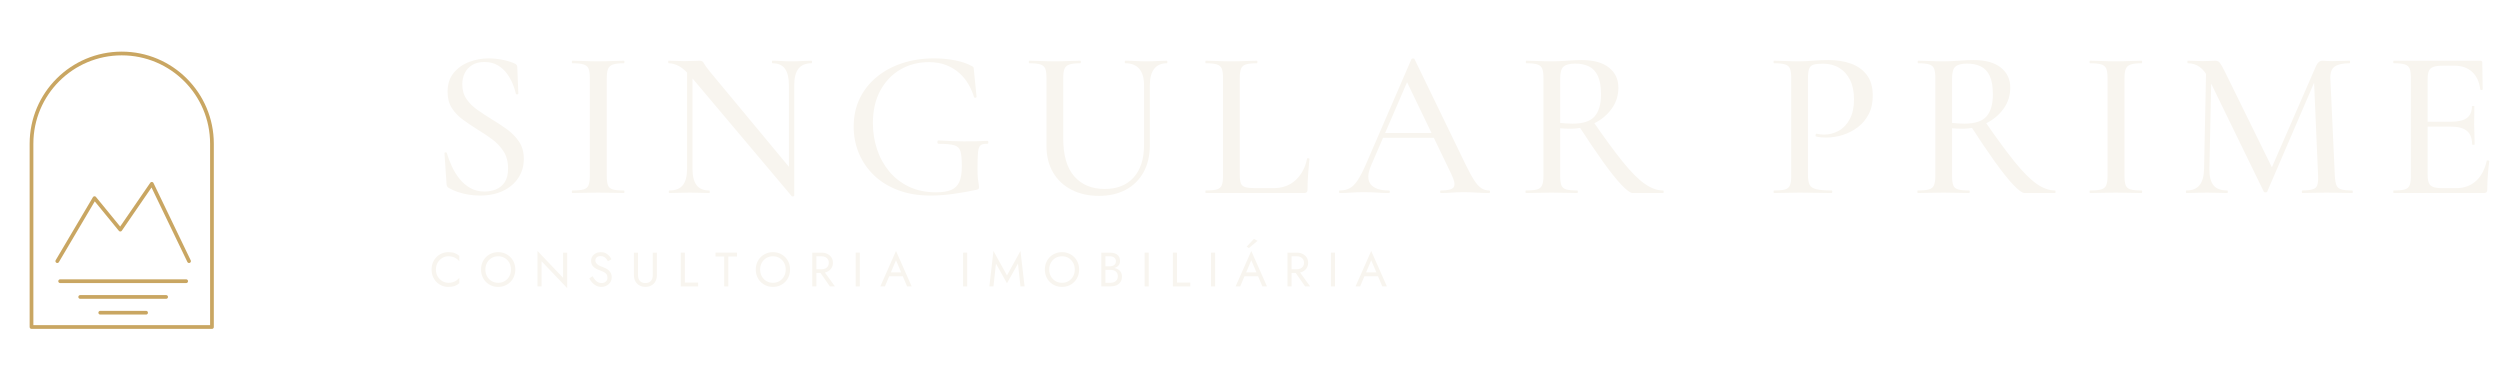
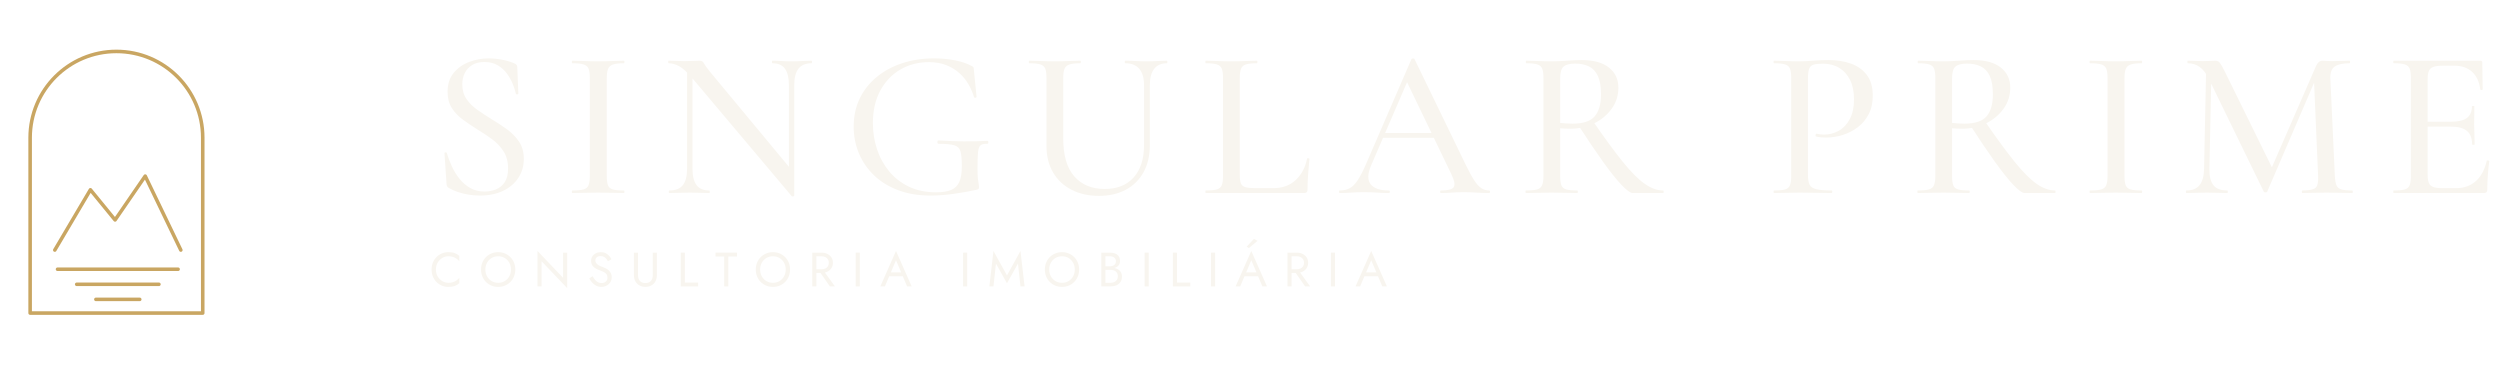
<svg xmlns="http://www.w3.org/2000/svg" viewBox="0 0 803 120" width="803" height="120">
-   <g transform="translate(0 2) scale(0.46)">
+   <g transform="translate(0 2) scale(0.44)">
    <path d="M 22 224 L 22 96 A 63 63 0 0 1 148 96 L 148 224 Z" fill="none" stroke="#C9A662" stroke-width="2.6" stroke-linejoin="round" />
    <path d="M 40 178 L 66 134 L 84 156 L 106 124 L 132 178" fill="none" stroke="#C9A662" stroke-width="2.6" stroke-linecap="round" stroke-linejoin="round" />
    <path d="M 42 192 L 130 192" stroke="#C9A662" stroke-width="2.6" stroke-linecap="round" />
    <path d="M 56 203 L 116 203" stroke="#C9A662" stroke-width="2.6" stroke-linecap="round" />
    <path d="M 70 214 L 102 214" stroke="#C9A662" stroke-width="2.6" stroke-linecap="round" />
  </g>
  <g transform="translate(138.00 0)">
    <path d="M154.2 513Q154.2 472.8 174.25 443.75Q194.3 414.7 226.35 392.25Q258.4 369.8 293.95 347.9Q331.4 325.55 365.625 300.7Q399.85 275.85 422.35 242.45Q444.85 209.05 444.85 161.05Q444.85 111.9 419.65 72.725Q394.45 33.55 347.875 10.775Q301.3 -12 236 -12Q210.4 -12 183.95 -7.65Q157.5 -3.3 133.2 4.875Q108.9 13.05 89.2 24.7Q84.65 27.7 82.475 31.75Q80.3 35.8 79.75 43.7L70.15 186.75Q69.15 191.75 74.65 192.25Q80.15 192.75 81.15 188.75Q90.1 158.3 104.8 126.275Q119.5 94.25 140.9 67.45Q162.3 40.65 191.675 23.8Q221.05 6.95 259.8 6.95Q287.2 6.95 312.6 16.875Q338 26.8 354.25 50.55Q370.5 74.3 370.5 115.7Q370.5 163.8 349.225 196.75Q327.95 229.7 294.95 254.1Q261.95 278.5 225.4 300.4Q190.4 322.3 157.85 345.975Q125.3 369.65 105.025 401.15Q84.75 432.65 84.75 478.3Q84.75 532.1 113.225 567.05Q141.7 602 186.35 619.0Q231 636 278.25 636Q308.75 636 340.626 630.05Q372.501 624.1 399 612.9Q407.901 609.45 410.951 604.725Q414 600 414 594.55L418.95 470.099Q418.95 466.549 413.9 465.874Q408.85 465.199 407.4 468.749Q403.6 486.249 393.975 511.549Q384.35 536.849 367.175 561.35Q350 585.85 323.375 602.4Q296.75 618.95 258.95 618.95Q224.05 618.95 200.8 604.55Q177.55 590.15 165.875 566.525Q154.2 542.9 154.2 513Z" transform="translate(0.00 62.00) scale(0.068 -0.068)" fill="#F8F5EF" />
    <path d="M207.75 81Q207.75 52 213.3 37.0Q218.85 22 236.325 17.0Q253.8 12 288.65 12Q291.1 12 291.1 6.0Q291.1 0 288.65 0Q263.635 0 233.408 1.0Q203.181 2 166.7 2Q132.164 2 101.291 1.0Q70.417 0 45.3 0Q42.75 0 42.75 6.0Q42.75 12 45.48 12Q80.06 12 97.805 17.0Q115.55 22 121.6 37.0Q127.65 52 127.65 81V544Q127.65 573 121.702 587.5Q115.755 602 97.912 607.5Q80.07 613 45.3 613Q42.75 613 42.75 619.0Q42.75 625 45.3 625Q70.417 625 101.291 623.5Q132.164 622 166.7 622Q203.181 622 233.929 623.5Q264.677 625 288.65 625Q291.1 625 291.1 619.0Q291.1 613 288.65 613Q254.109 613 236.838 607.0Q219.567 601 213.659 586.0Q207.75 571 207.75 542Z" transform="translate(42.77 62.00) scale(0.068 -0.068)" fill="#F8F5EF" />
    <path d="M122.05 114.35V602L147.65 600V114.35Q147.65 62.45 166.9 37.225Q186.15 12 226.8 12Q229.35 12 229.35 6.0Q229.35 0 226.8 0Q206.45 0 184.6 1.0Q162.75 2 136.4 2Q109.7 2 84.775 1.0Q59.85 0 38.05 0Q35.6 0 35.6 6.0Q35.6 12 38.05 12Q82.05 12 102.05 37.225Q122.05 62.45 122.05 114.35ZM628.2 -12.8Q628.2 -15.25 623.425 -15.75Q618.65 -16.25 616.65 -15.25L146.2 543Q111.3 584 85.475 598.5Q59.65 613 35.2 613Q32.65 613 32.65 619.0Q32.65 625 35.2 625Q53.55 625 72.9 624.0Q92.25 623 108.05 623Q131.95 623 151.875 624.0Q171.801 625 182.301 625Q195.301 625 200.976 613.5Q206.651 602 230.101 573L620.2 103.251ZM628.2 509.65V-12.8L603.05 17.75V509.65Q603.05 561.55 584.35 587.275Q565.65 613 525 613Q523 613 523.0 619.0Q523 625 525 625Q545.9 625 567.75 623.5Q589.6 622 615.95 622Q640.75 622 665.1 623.5Q689.45 625 709.8 625Q712.35 625 712.35 619.0Q712.35 613 709.8 613Q668.15 613 648.175 587.275Q628.2 561.55 628.2 509.65Z" transform="translate(74.39 62.00) scale(0.068 -0.068)" fill="#F8F5EF" />
    <path d="M412.2 -12Q326.4 -12 258.775 13.55Q191.15 39.1 144.525 84.2Q97.9 129.3 73.45 188.125Q49 246.95 49 313.5Q49 387.6 77.725 446.775Q106.45 505.95 158.075 548.35Q209.7 590.75 278.775 613.375Q347.85 636 428.55 636Q480.5 636 527.4 626.8Q574.3 617.6 604.85 600.75Q613.65 596.75 614.875 593.975Q616.1 591.2 617.1 578.3L629.55 454.15Q629.55 451.15 624.55 450.15Q619.55 449.15 617.55 452.6Q608.35 483.7 591.4 513.3Q574.45 542.9 548.375 566.275Q522.3 589.65 486.6 603.975Q450.9 618.3 403.75 618.3Q329.85 618.3 269.925 583.525Q210 548.75 174.876 484.2Q139.751 419.65 139.751 330.1Q139.751 265.8 159.151 207.075Q178.551 148.35 216.601 102.375Q254.651 56.4 310.151 29.875Q365.65 3.35 438.3 3.35Q482.9 3.35 509.475 14.55Q536.05 25.75 547.925 52.3Q559.8 78.85 559.8 125.45Q559.8 173.45 553.75 195.95Q547.7 218.45 524.775 225.45Q501.85 232.45 450.45 232.45Q444.45 232.45 444.45 240.45Q444.45 248.45 449.45 248.45Q515.05 244.45 568.3 243.95Q621.55 243.45 680.25 246.45Q684.8 246.45 685.025 239.45Q685.25 232.45 680.25 232.45Q658.85 233.45 648.925 225.95Q639 218.45 636.451 193.45Q633.901 168.45 633.901 115.45Q633.901 82.45 635.901 66.45Q637.901 50.45 639.401 42.95Q640.901 35.45 640.901 27.45Q640.901 21.45 638.901 19.45Q636.901 17.45 629.901 15.45Q577.65 4 520.45 -4.0Q463.25 -12 412.2 -12Z" transform="translate(132.87 62.00) scale(0.068 -0.068)" fill="#F8F5EF" />
    <path d="M571.55 509.65Q571.55 559.9 549.25 586.45Q526.95 613 482.95 613Q480.4 613 480.4 619.0Q480.4 625 482.95 625Q506.3 625 531.15 623.5Q556 622 585.35 622Q610.15 622 634.775 623.5Q659.4 625 679.75 625Q681.75 625 681.75 619.0Q681.75 613 679.75 613Q639.75 613 619.35 586.45Q598.95 559.9 598.95 509.65V227.25Q598.95 151.85 569.05 97.975Q539.15 44.1 485.075 15.325Q431 -13.45 358.75 -13.45Q285.2 -13.45 229.075 15.375Q172.95 44.2 141.825 97.25Q110.7 150.3 110.7 223.2V544Q110.7 573 104.875 587.5Q99.05 602 81.625 607.5Q64.2 613 29.8 613Q27.35 613 27.35 619.0Q27.35 625 29.8 625Q54.7 625 85.05 623.5Q115.4 622 149.75 622Q185.55 622 216.175 623.5Q246.8 625 270.15 625Q273.15 625 273.15 619.0Q273.15 613 270.15 613Q235.75 613 218.55 607.0Q201.351 601 195.576 586.0Q189.801 571 189.801 542V258.2Q189.801 137.95 242.1 78.55Q294.4 19.15 385.75 19.15Q473.7 19.15 522.625 73.775Q571.55 128.4 571.55 226.25Z" transform="translate(190.60 62.00) scale(0.068 -0.068)" fill="#F8F5EF" />
    <path d="M193.75 543V85Q193.75 58.575 199.125 45.363Q204.5 32.15 220.263 27.6Q236.026 23.05 266.7 23.05H352.399Q416.649 23.05 457.7 61.2Q498.75 99.35 511.7 162.2Q512.15 165.2 517.425 164.475Q522.7 163.75 522.7 160.75Q519.7 131.6 516.7 90.678Q513.7 49.756 513.7 15Q513.7 0 498.53 0H33.3Q31.3 0 31.3 6.0Q31.3 12 33.3 12Q68.034 12 85.4 17.0Q102.767 22 108.708 37.0Q114.65 52 114.65 81V544Q114.65 573 108.708 587.5Q102.767 602 85.4 607.5Q68.034 613 33.3 613Q31.3 613 31.3 619.0Q31.3 625 33.3 625Q57.3 625 88.499 623.5Q119.698 622 153.542 622Q189.5 622 220.133 623.5Q250.767 625 274.65 625Q277.1 625 277.1 619.0Q277.1 613 274.65 613Q240.109 613 222.838 607.5Q205.567 602 199.659 587.0Q193.75 572 193.75 543Z" transform="translate(247.04 62.00) scale(0.068 -0.068)" fill="#F8F5EF" />
    <path d="M186.95 260.899 198.65 283.399H470.7L477.7 260.899ZM704.35 12Q708.8 12 708.8 6.0Q708.8 0 704.35 0Q675.45 0 644.6 2.0Q613.75 4 585.4 4Q553.05 4 529.425 2.0Q505.8 0 477 0Q473 0 473.0 6.0Q473 12 477 12Q526.25 12 537.15 27.675Q548.05 43.35 526.35 88.5L310.7 536.249L343.2 584.3L147.5 131.55Q121.6 71 144.85 41.5Q168.1 12 230.7 12Q235.7 12 235.7 6.0Q235.7 0 230.7 0Q200.7 0 175.7 2.0Q150.7 4 112.7 4Q75.9 4 53.5 2.0Q31.1 0 -0.7 0Q-4.7 0 -4.7 6.0Q-4.7 12 -0.7 12Q26.3 12 46.075 22.675Q65.85 33.35 84.25 61.375Q102.65 89.4 124.9 141L337.5 632.3Q339.05 635.3 345.125 635.525Q351.2 635.75 352.2 632.3L592.3 137Q615.75 88.35 633.525 60.85Q651.3 33.35 668.175 22.675Q685.05 12 704.35 12Z" transform="translate(292.40 62.00) scale(0.068 -0.068)" fill="#F8F5EF" />
    <path d="M546.5 0Q530.4 0 493.875 38.325Q457.35 76.65 405.95 148.475Q354.55 220.3 290.6 319.3L358.401 340.15Q441.701 219.15 500.126 146.975Q558.55 74.8 603.65 43.4Q648.75 12 690.4 12Q692.95 12 692.95 6.0Q692.95 0 690.4 0Q634.15 0 598.675 0.0Q563.2 0 546.5 0ZM306.2 628Q389.95 628 434.5 592.575Q479.051 557.15 479.051 497.7Q479.051 442 447.151 397.875Q415.251 353.75 363.751 328.75Q312.251 303.75 252.501 303.75Q241.251 303.75 228.126 304.3Q215 304.85 204.1 305.85V81Q204.1 52 209.65 37.0Q215.2 22 232.675 17.0Q250.15 12 285 12Q287.55 12 287.55 6.0Q287.55 0 285 0Q260.1 0 230.025 1.0Q199.95 2 163.6 2Q129.8 2 98.675 1.0Q67.55 0 42.65 0Q40.2 0 40.2 6.0Q40.2 12 42.65 12Q77.5 12 94.975 17.0Q112.45 22 118.775 37.0Q125.1 52 125.1 81V544Q125.1 573 119.275 587.5Q113.45 602 96.25 607.5Q79.05 613 44.2 613Q41.65 613 41.65 619.0Q41.65 625 44.2 625Q68.55 625 99.175 623.5Q129.8 622 163.6 622Q195.5 622 235.825 625.0Q276.15 628 306.2 628ZM396.95 465.75Q396.95 522 381.925 553.55Q366.9 585.1 339.575 598.25Q312.25 611.4 274.801 611.4Q237 611.4 220.55 597.5Q204.1 583.6 204.1 542V331.1Q218.1 329.65 234.375 328.65Q250.65 327.65 263.2 327.65Q337.05 327.65 367.0 362.075Q396.95 396.5 396.95 465.75Z" transform="translate(349.25 62.00) scale(0.068 -0.068)" fill="#F8F5EF" />
    <path d="M199.5 85Q199.5 55 207.1 39.5Q214.7 24 239 18.0Q263.3 12 311.45 12Q314.45 12 314.45 6.0Q314.45 0 311.45 0Q279.45 0 241.95 1.0Q204.45 2 160.45 2Q126.65 2 95.525 1.0Q64.4 0 39.5 0Q37.05 0 37.05 6.0Q37.05 12 39.5 12Q74.35 12 91.55 17.0Q108.75 22 114.575 37.0Q120.4 52 120.4 81V544Q120.4 573 114.575 587.5Q108.75 602 91.55 607.5Q74.35 613 39.5 613Q37.05 613 37.05 619.0Q37.05 625 39.5 625Q64.4 625 95.025 623.5Q125.65 622 159.45 622Q184.55 622 222.45 625.0Q260.35 628 297.65 628Q356.25 628 402.825 611.225Q449.4 594.45 477.025 558.45Q504.65 522.45 505.55 464Q506.45 411.9 487.125 373.9Q467.8 335.9 435.3 311.175Q402.8 286.45 363.575 274.225Q324.35 262 285.9 262Q274.25 262 261.75 263.0Q249.25 264 237.8 267Q234.25 268 235.525 274.5Q236.8 281 240.25 280Q248.8 278 258.525 277.0Q268.25 276 275.35 276Q312.6 276 344.85 294.0Q377.1 312 397.05 349.275Q417 386.55 417 442.65Q417 496.75 398.425 534.075Q379.85 571.4 347 591.175Q314.15 610.95 270.6 610.95Q242.7 610.95 227.25 606.775Q211.8 602.6 205.65 588.05Q199.5 573.5 199.5 542Z" transform="translate(429.15 62.00) scale(0.068 -0.068)" fill="#F8F5EF" />
    <path d="M546.5 0Q530.4 0 493.875 38.325Q457.35 76.65 405.95 148.475Q354.55 220.3 290.6 319.3L358.401 340.15Q441.701 219.15 500.126 146.975Q558.55 74.8 603.65 43.4Q648.75 12 690.4 12Q692.95 12 692.95 6.0Q692.95 0 690.4 0Q634.15 0 598.675 0.0Q563.2 0 546.5 0ZM306.2 628Q389.95 628 434.5 592.575Q479.051 557.15 479.051 497.7Q479.051 442 447.151 397.875Q415.251 353.75 363.751 328.75Q312.251 303.75 252.501 303.75Q241.251 303.75 228.126 304.3Q215 304.85 204.1 305.85V81Q204.1 52 209.65 37.0Q215.2 22 232.675 17.0Q250.15 12 285 12Q287.55 12 287.55 6.0Q287.55 0 285 0Q260.1 0 230.025 1.0Q199.95 2 163.6 2Q129.8 2 98.675 1.0Q67.55 0 42.65 0Q40.2 0 40.2 6.0Q40.2 12 42.65 12Q77.5 12 94.975 17.0Q112.45 22 118.775 37.0Q125.1 52 125.1 81V544Q125.1 573 119.275 587.5Q113.45 602 96.25 607.5Q79.05 613 44.2 613Q41.65 613 41.65 619.0Q41.65 625 44.2 625Q68.55 625 99.175 623.5Q129.8 622 163.6 622Q195.5 622 235.825 625.0Q276.15 628 306.2 628ZM396.95 465.75Q396.95 522 381.925 553.55Q366.9 585.1 339.575 598.25Q312.25 611.4 274.801 611.4Q237 611.4 220.55 597.5Q204.1 583.6 204.1 542V331.1Q218.1 329.65 234.375 328.65Q250.65 327.65 263.2 327.65Q337.05 327.65 367.0 362.075Q396.95 396.5 396.95 465.75Z" transform="translate(475.12 62.00) scale(0.068 -0.068)" fill="#F8F5EF" />
    <path d="M207.75 81Q207.75 52 213.3 37.0Q218.85 22 236.325 17.0Q253.8 12 288.65 12Q291.1 12 291.1 6.0Q291.1 0 288.65 0Q263.635 0 233.408 1.0Q203.181 2 166.7 2Q132.164 2 101.291 1.0Q70.417 0 45.3 0Q42.75 0 42.75 6.0Q42.75 12 45.48 12Q80.06 12 97.805 17.0Q115.55 22 121.6 37.0Q127.65 52 127.65 81V544Q127.65 573 121.702 587.5Q115.755 602 97.912 607.5Q80.07 613 45.3 613Q42.75 613 42.75 619.0Q42.75 625 45.3 625Q70.417 625 101.291 623.5Q132.164 622 166.7 622Q203.181 622 233.929 623.5Q264.677 625 288.65 625Q291.1 625 291.1 619.0Q291.1 613 288.65 613Q254.109 613 236.838 607.0Q219.567 601 213.659 586.0Q207.75 571 207.75 542Z" transform="translate(530.26 62.00) scale(0.068 -0.068)" fill="#F8F5EF" />
    <path d="M118.65 114.35 128.65 602 153.8 600 143.9 114.35Q142.9 62.45 162.65 37.225Q182.4 12 228.35 12Q230.8 12 230.8 6.0Q230.8 0 228.35 0Q206.35 0 183.075 1.0Q159.8 2 131.35 2Q103.75 2 79.95 1.0Q56.15 0 35.25 0Q32.8 0 32.8 6.0Q32.8 12 35.25 12Q76.8 12 97.225 37.225Q117.65 62.45 118.65 114.35ZM818.7 12Q821.25 12 821.25 6.0Q821.25 0 818.7 0Q793.8 0 762.725 1.0Q731.65 2 697.3 2Q663.6 2 634.9 1.0Q606.2 0 582.95 0Q580.5 0 580.5 6.0Q580.5 12 582.95 12Q631.6 12 645.65 25.0Q659.7 38 657.25 81L637 551.949L675.9 608.3L417.05 7Q416.05 3 409.275 3.0Q402.5 3 400.5 7L139.85 542Q105.15 613 42.25 613Q39.8 613 39.8 619.0Q39.8 625 42.25 625Q59.95 625 79.65 624.0Q99.35 623 112.6 623Q132 623 147.375 624.0Q162.75 625 171 625Q185 625 192.775 615.55Q200.55 606.1 217 573L443.75 111.751L406.95 48.15L647.55 600Q653 612.35 660.6 618.675Q668.2 625 677.55 625Q684.8 625 695.25 624.0Q705.7 623 719.6 623Q748.3 623 767.225 624.0Q786.15 625 805.95 625Q808.4 625 808.4 619.0Q808.4 613 805.95 613Q758.3 613 735.975 597.575Q713.65 582.15 715.1 541.05L736.351 81Q737.801 52 743.851 37.0Q749.901 22 767.1 17.0Q784.3 12 818.7 12Z" transform="translate(561.88 62.00) scale(0.068 -0.068)" fill="#F8F5EF" />
    <path d="M468.7 0H42.65Q40.2 0 40.2 6.0Q40.2 12 42.65 12Q77.5 12 94.7 17.0Q111.9 22 117.725 37.0Q123.55 52 123.55 81V544Q123.55 573 117.725 587.5Q111.9 602 94.7 607.5Q77.5 613 42.65 613Q40.2 613 40.2 619.0Q40.2 625 42.65 625H451.25Q460.7 625 460.7 616L462.7 489.6Q462.7 487.05 457.425 486.6Q452.15 486.15 451.25 489.15Q444.05 544.3 412.1 572.9Q380.15 601.5 328.05 601.5H276.6Q247.25 601.5 231.225 596.275Q215.2 591.05 208.925 577.675Q202.65 564.3 202.65 540.25V85Q202.65 61.05 208.475 47.5Q214.3 33.95 228.975 28.5Q243.65 23.05 271.2 23.05H336.649Q393.75 23.05 430.85 56.7Q467.95 90.35 481.7 151.85Q482.15 154.85 487.925 153.9Q493.7 152.95 493.7 150.4Q489.7 123.05 486.975 85.2Q484.25 47.35 484.25 15Q484.25 0 468.7 0ZM412.7 229.6Q412.7 272.8 388.3 293.275Q363.9 313.75 310.5 313.75H165.05V336.8H312.6Q364.45 336.8 388.075 354.55Q411.7 372.3 411.7 408.95Q411.7 411.4 417.475 411.4Q423.25 411.4 423.25 408.95Q423.25 378.15 422.75 361.025Q422.25 343.9 422.25 325Q422.25 301.65 423.475 279.025Q424.7 256.4 424.7 229.6Q424.7 227.6 418.7 227.6Q412.7 227.6 412.7 229.6Z" transform="translate(627.98 62.00) scale(0.068 -0.068)" fill="#F8F5EF" />
  </g>
  <g transform="translate(138.00 0)">
    <path d="M130 350Q130 432 166.5 493.5Q203 555 262.0 590.0Q321 625 390 625Q440 625 481.5 612.0Q523 599 557.0 575.5Q591 552 615 521V633Q571 672 519.0 691.0Q467 710 390 710Q317 710 253.5 683.5Q190 657 142.0 608.5Q94 560 67.0 494.0Q40 428 40 350Q40 272 67.0 206.0Q94 140 142.0 91.5Q190 43 253.5 16.5Q317 -10 390 -10Q467 -10 519.0 9.0Q571 28 615 67V179Q591 148 557.0 124.5Q523 101 481.5 88.0Q440 75 390 75Q321 75 262.0 110.0Q203 145 166.5 207.0Q130 269 130 350Z" transform="translate(0.00 92.00) scale(0.0155 -0.0155)" fill="#F8F5EF" />
    <path d="M130 350Q130 429 164.5 491.0Q199 553 259.0 589.0Q319 625 395 625Q472 625 531.5 589.0Q591 553 625.5 491.0Q660 429 660 350Q660 271 625.5 209.0Q591 147 531.5 111.0Q472 75 395 75Q319 75 259.0 111.0Q199 147 164.5 209.0Q130 271 130 350ZM40 350Q40 274 66.5 208.0Q93 142 141.0 93.5Q189 45 254.0 17.5Q319 -10 395 -10Q472 -10 536.5 17.5Q601 45 649.0 93.5Q697 142 723.5 208.0Q750 274 750 350Q750 427 723.5 492.5Q697 558 649.0 606.5Q601 655 536.5 682.5Q472 710 395 710Q319 710 254.0 682.5Q189 655 141.0 606.5Q93 558 66.5 492.5Q40 427 40 350Z" transform="translate(15.89 92.00) scale(0.0155 -0.0155)" fill="#F8F5EF" />
    <path d="M610 700V179L80 735V0H165V521L695 -35V700Z" transform="translate(33.40 92.00) scale(0.0155 -0.0155)" fill="#F8F5EF" />
    <path d="M106 212 38 166Q61 120 97.5 79.5Q134 39 182.5 14.5Q231 -10 288 -10Q330 -10 368.5 4.0Q407 18 437.5 44.0Q468 70 485.5 107.0Q503 144 503 190Q503 238 486.0 272.5Q469 307 442.5 331.5Q416 356 385.0 372.0Q354 388 326 398Q265 419 229.5 440.5Q194 462 179.0 486.5Q164 511 164 540Q164 574 190.0 601.5Q216 629 273 629Q314 629 342.5 613.0Q371 597 391.0 572.0Q411 547 424 521L497 563Q480 600 450.0 633.5Q420 667 377.5 688.5Q335 710 278 710Q219 710 173.0 686.5Q127 663 101.0 622.0Q75 581 75 529Q75 481 93.5 448.0Q112 415 141.0 392.5Q170 370 202.0 355.5Q234 341 260 332Q300 318 335.5 300.5Q371 283 393.0 255.0Q415 227 415 180Q415 132 381.0 101.0Q347 70 291 70Q249 70 216.0 88.0Q183 106 156.5 138.0Q130 170 106 212Z" transform="translate(50.69 92.00) scale(0.0155 -0.0155)" fill="#F8F5EF" />
    <path d="M75 700V230Q75 178 91.5 134.0Q108 90 139.5 58.0Q171 26 215.0 8.0Q259 -10 313 -10Q367 -10 411.0 8.0Q455 26 486.5 58.0Q518 90 534.5 134.0Q551 178 551 230V700H466V230Q466 158 427.0 114.0Q388 70 313 70Q238 70 199.0 114.0Q160 158 160 230V700Z" transform="translate(64.45 92.00) scale(0.0155 -0.0155)" fill="#F8F5EF" />
    <path d="M80 700V0H440V80H165V700Z" transform="translate(79.42 92.00) scale(0.0155 -0.0155)" fill="#F8F5EF" />
    <path d="M10 620H190V0H275V620H455V700H10Z" transform="translate(91.67 92.00) scale(0.0155 -0.0155)" fill="#F8F5EF" />
    <path d="M130 350Q130 429 164.5 491.0Q199 553 259.0 589.0Q319 625 395 625Q472 625 531.5 589.0Q591 553 625.5 491.0Q660 429 660 350Q660 271 625.5 209.0Q591 147 531.5 111.0Q472 75 395 75Q319 75 259.0 111.0Q199 147 164.5 209.0Q130 271 130 350ZM40 350Q40 274 66.5 208.0Q93 142 141.0 93.5Q189 45 254.0 17.5Q319 -10 395 -10Q472 -10 536.5 17.5Q601 45 649.0 93.5Q697 142 723.5 208.0Q750 274 750 350Q750 427 723.5 492.5Q697 558 649.0 606.5Q601 655 536.5 682.5Q472 710 395 710Q319 710 254.0 682.5Q189 655 141.0 606.5Q93 558 66.5 492.5Q40 427 40 350Z" transform="translate(104.14 92.00) scale(0.0155 -0.0155)" fill="#F8F5EF" />
    <path d="M205 345 445 0H550L300 345ZM80 700V0H165V700ZM127 625H270Q315 625 349.5 609.0Q384 593 403.5 563.0Q423 533 423 490Q423 447 403.5 417.0Q384 387 349.5 371.0Q315 355 270 355H127V280H270Q338 280 391.5 305.5Q445 331 476.5 378.5Q508 426 508 490Q508 555 476.5 602.0Q445 649 391.5 674.5Q338 700 270 700H127Z" transform="translate(121.66 92.00) scale(0.0155 -0.0155)" fill="#F8F5EF" />
    <path d="M80 700V0H165V700Z" transform="translate(135.61 92.00) scale(0.0155 -0.0155)" fill="#F8F5EF" />
    <path d="M147 210H517L487 290H177ZM330 542 450 260 458 240 560 0H655L330 735L5 0H100L204 246L212 264Z" transform="translate(144.68 92.00) scale(0.0155 -0.0155)" fill="#F8F5EF" />
    <path d="M80 700V0H165V700Z" transform="translate(170.10 92.00) scale(0.0155 -0.0155)" fill="#F8F5EF" />
    <path d="M177 473 405 65 633 473 685 0H770L685 735L405 228L125 735L40 0H125Z" transform="translate(179.16 92.00) scale(0.0155 -0.0155)" fill="#F8F5EF" />
    <path d="M130 350Q130 429 164.5 491.0Q199 553 259.0 589.0Q319 625 395 625Q472 625 531.5 589.0Q591 553 625.5 491.0Q660 429 660 350Q660 271 625.5 209.0Q591 147 531.5 111.0Q472 75 395 75Q319 75 259.0 111.0Q199 147 164.5 209.0Q130 271 130 350ZM40 350Q40 274 66.5 208.0Q93 142 141.0 93.5Q189 45 254.0 17.5Q319 -10 395 -10Q472 -10 536.5 17.5Q601 45 649.0 93.5Q697 142 723.5 208.0Q750 274 750 350Q750 427 723.5 492.5Q697 558 649.0 606.5Q601 655 536.5 682.5Q472 710 395 710Q319 710 254.0 682.5Q189 655 141.0 606.5Q93 558 66.5 492.5Q40 427 40 350Z" transform="translate(196.99 92.00) scale(0.0155 -0.0155)" fill="#F8F5EF" />
    <path d="M147 370H260Q323 370 369.5 388.0Q416 406 442.0 441.0Q468 476 468 525Q468 585 442.0 623.5Q416 662 369.5 681.0Q323 700 260 700H80V0H270Q338 0 391.5 22.5Q445 45 476.5 90.5Q508 136 508 205Q508 253 490.0 288.0Q472 323 439.5 345.5Q407 368 364.0 379.0Q321 390 270 390H147V343H270Q304 343 332.0 334.5Q360 326 380.5 309.0Q401 292 412.0 267.0Q423 242 423 210Q423 167 403.5 137.0Q384 107 349.5 91.0Q315 75 270 75H165V625H260Q313 625 348.0 597.5Q383 570 383 520Q383 487 367.0 464.0Q351 441 323.0 429.0Q295 417 260 417H147Z" transform="translate(214.50 92.00) scale(0.0155 -0.0155)" fill="#F8F5EF" />
    <path d="M80 700V0H165V700Z" transform="translate(228.42 92.00) scale(0.0155 -0.0155)" fill="#F8F5EF" />
    <path d="M80 700V0H440V80H165V700Z" transform="translate(237.49 92.00) scale(0.0155 -0.0155)" fill="#F8F5EF" />
    <path d="M80 700V0H165V700Z" transform="translate(249.74 92.00) scale(0.0155 -0.0155)" fill="#F8F5EF" />
    <path d="M147 210H517L487 290H177ZM330 542 450 260 458 240 560 0H655L330 735L5 0H100L204 246L212 264ZM460 945 385 985 235 825 280 795Z" transform="translate(258.80 92.00) scale(0.0155 -0.0155)" fill="#F8F5EF" />
    <path d="M205 345 445 0H550L300 345ZM80 700V0H165V700ZM127 625H270Q315 625 349.5 609.0Q384 593 403.5 563.0Q423 533 423 490Q423 447 403.5 417.0Q384 387 349.5 371.0Q315 355 270 355H127V280H270Q338 280 391.5 305.5Q445 331 476.5 378.5Q508 426 508 490Q508 555 476.5 602.0Q445 649 391.5 674.5Q338 700 270 700H127Z" transform="translate(274.30 92.00) scale(0.0155 -0.0155)" fill="#F8F5EF" />
    <path d="M80 700V0H165V700Z" transform="translate(288.25 92.00) scale(0.0155 -0.0155)" fill="#F8F5EF" />
    <path d="M147 210H517L487 290H177ZM330 542 450 260 458 240 560 0H655L330 735L5 0H100L204 246L212 264Z" transform="translate(297.32 92.00) scale(0.0155 -0.0155)" fill="#F8F5EF" />
  </g>
</svg>
